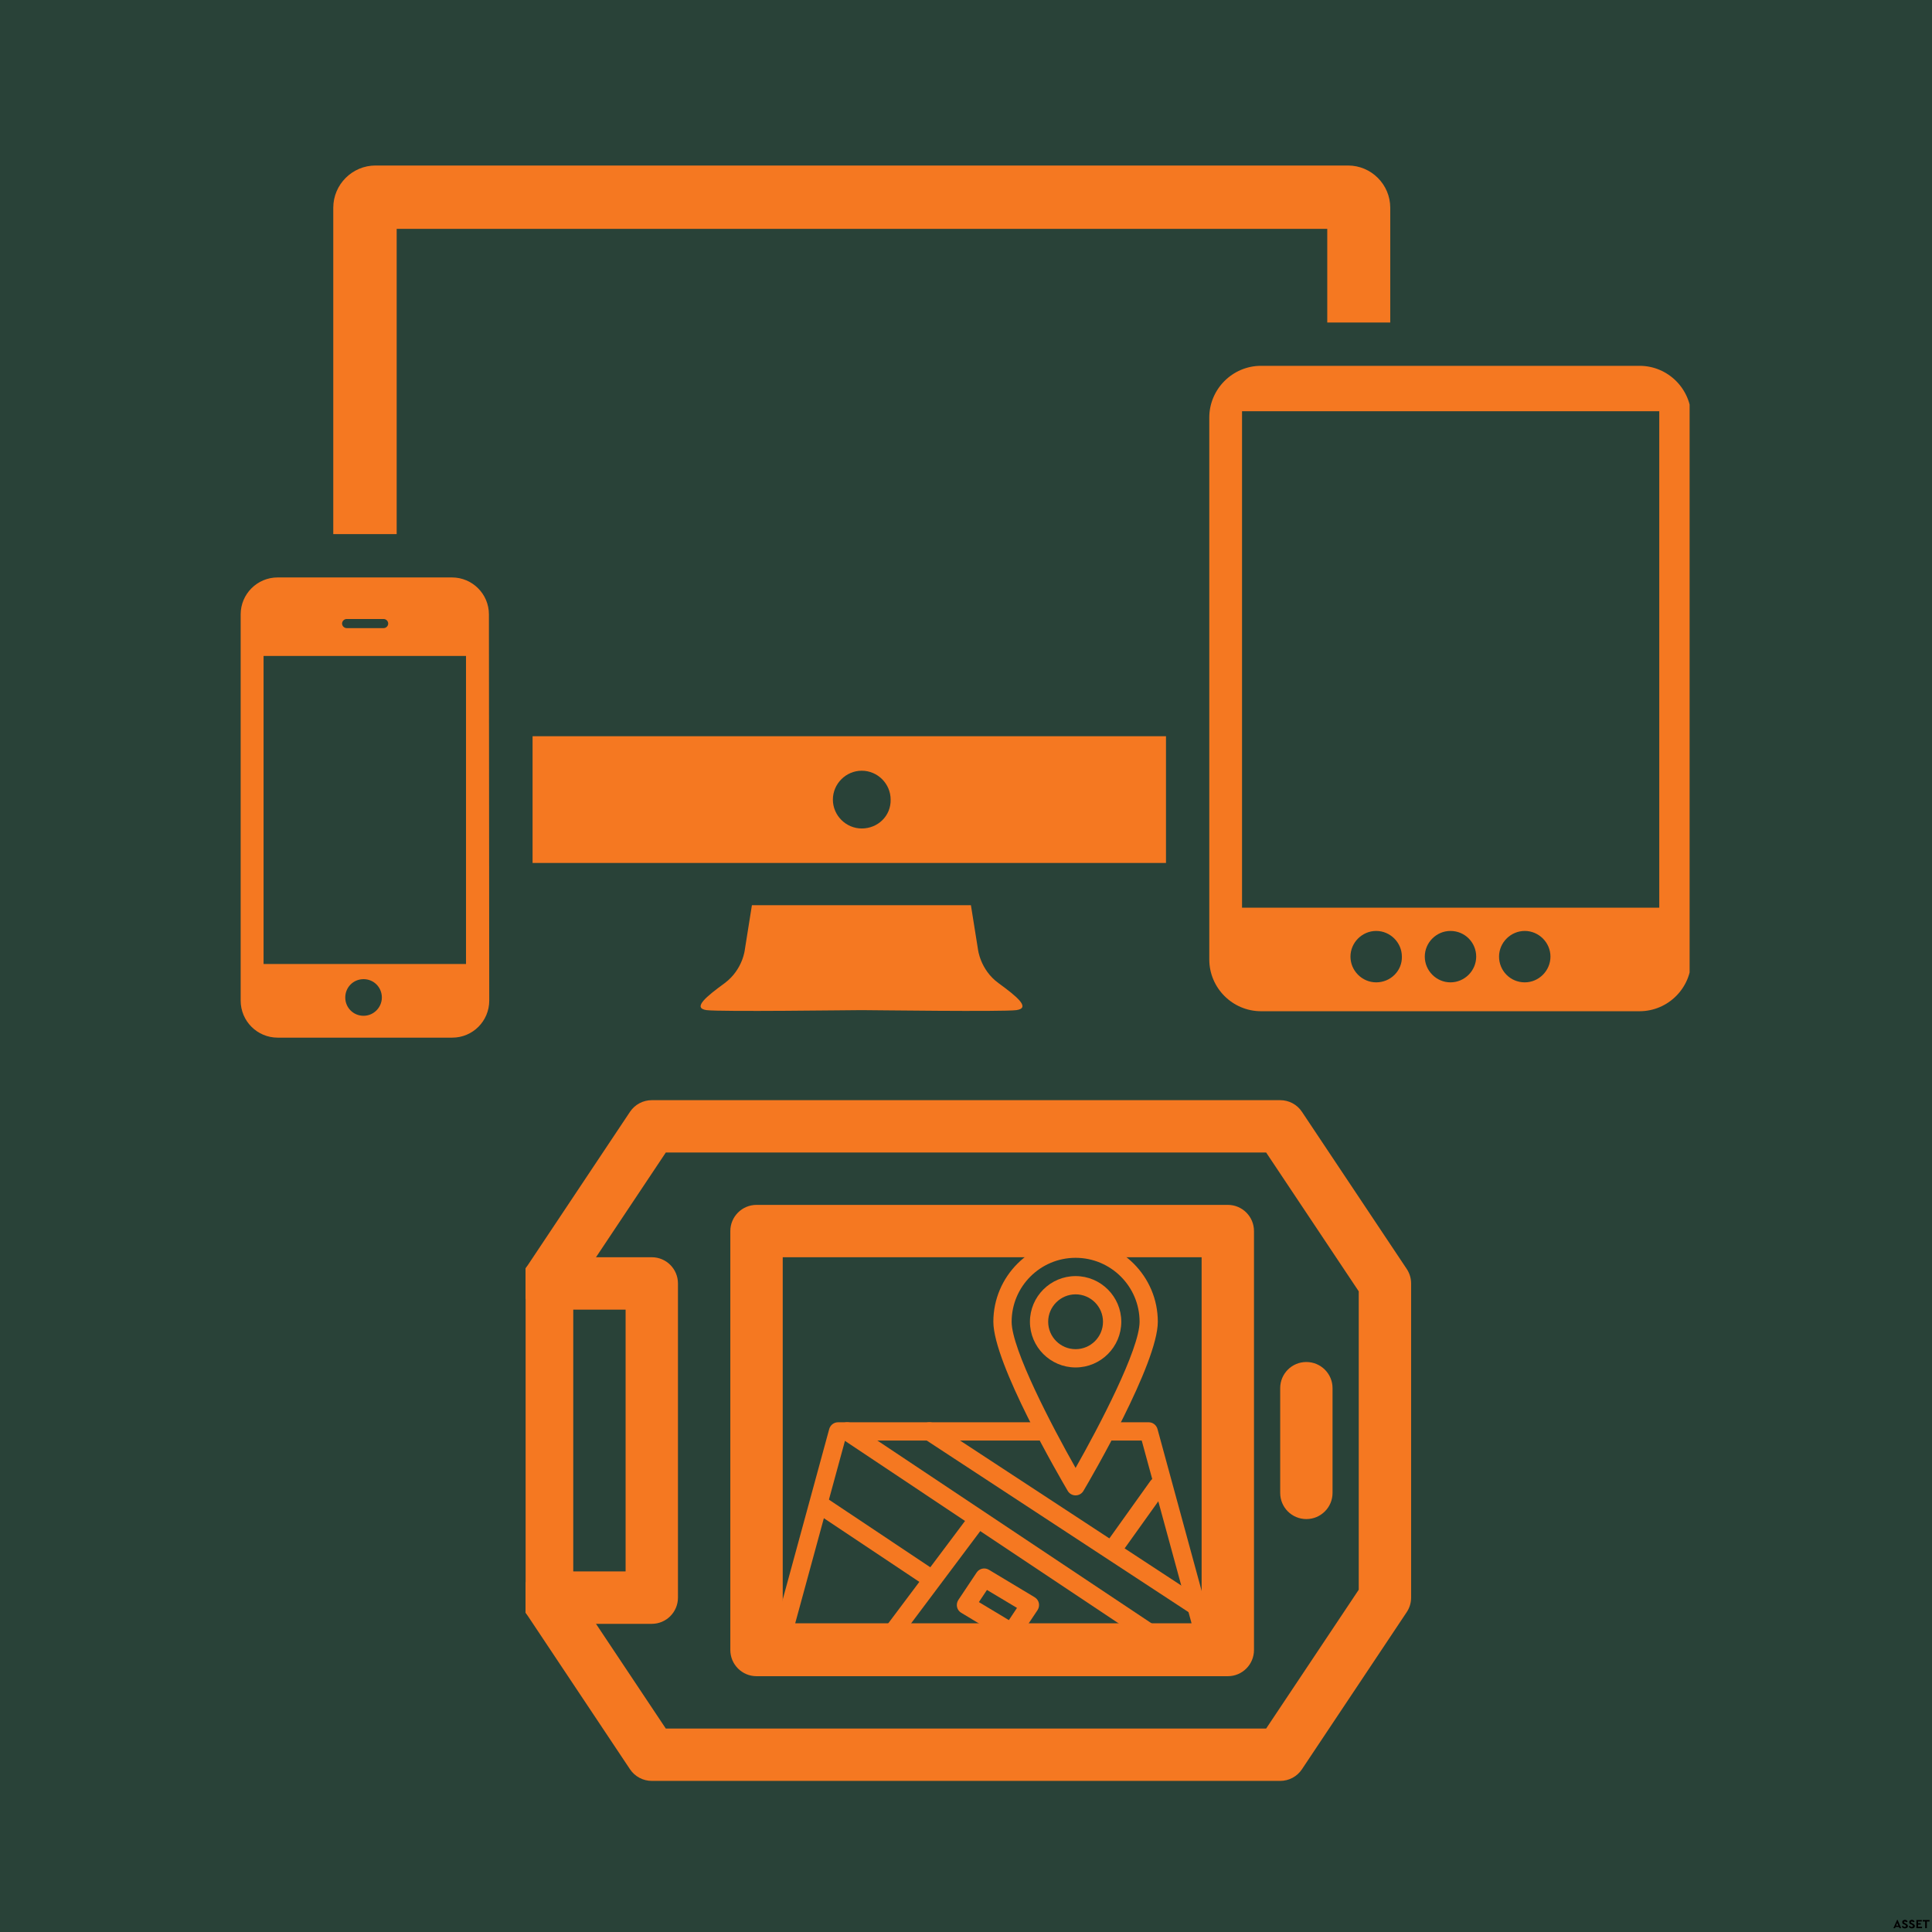
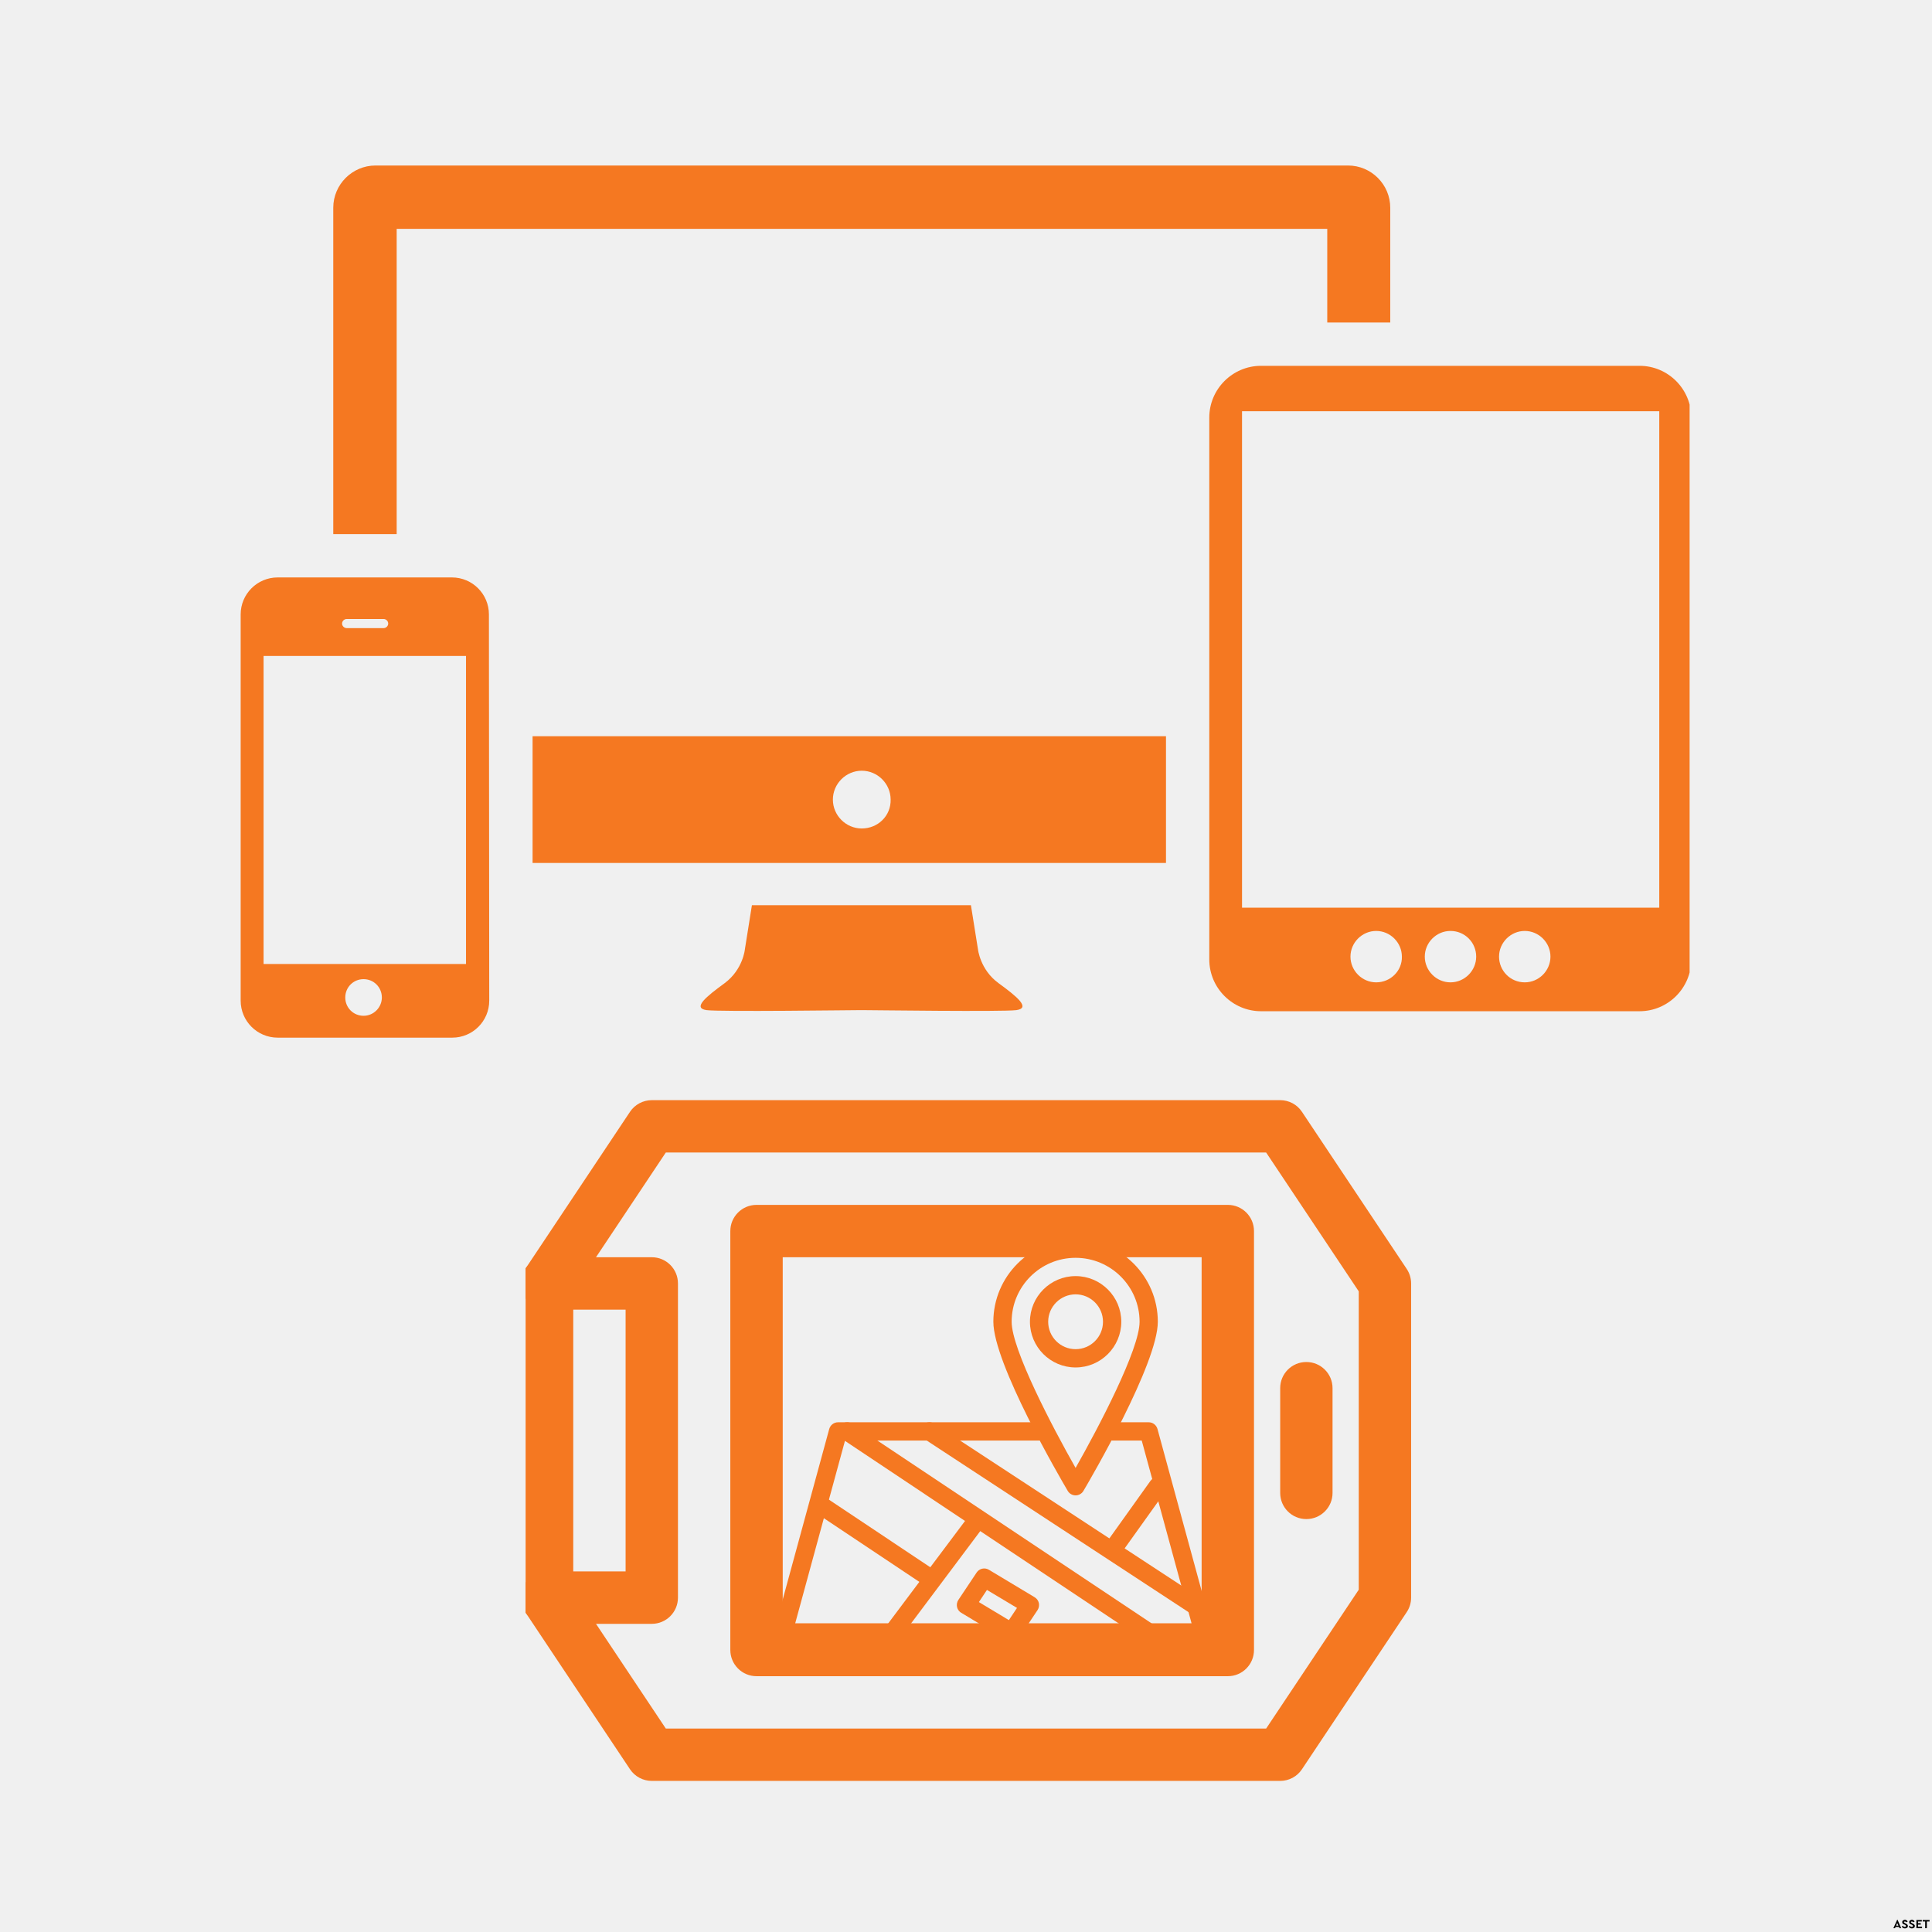
<svg xmlns="http://www.w3.org/2000/svg" width="192" zoomAndPan="magnify" viewBox="0 0 144 144" height="192" preserveAspectRatio="xMidYMid meet" version="1.0">
  <defs>
    <g />
-     <clipPath id="fee16c0aa8">
+     <clipPath id="a4a2791adf">
      <path d="M 17.934 43 L 37 43 L 37 77.586 L 17.934 77.586 Z M 17.934 43 " clip-rule="nonzero" />
    </clipPath>
-     <clipPath id="7a71025754">
+     <clipPath id="72c609148b">
      <path d="M 90 27 L 125.934 27 L 125.934 76 L 90 76 Z M 90 27 " clip-rule="nonzero" />
    </clipPath>
-     <clipPath id="a2d3b0e70b">
+     <clipPath id="34c9415277">
      <path d="M 24 12.336 L 104 12.336 L 104 40 L 24 40 Z M 24 12.336 " clip-rule="nonzero" />
    </clipPath>
-     <clipPath id="b4c95c2067">
+     <clipPath id="e12a5fc70d">
      <path d="M 39.176 82 L 105.176 82 L 105.176 132.984 L 39.176 132.984 Z M 39.176 82 " clip-rule="nonzero" />
    </clipPath>
-     <clipPath id="77408e96ed">
+     <clipPath id="5e9deed832">
      <path d="M 39.176 93 L 51 93 L 51 122 L 39.176 122 Z M 39.176 93 " clip-rule="nonzero" />
    </clipPath>
-     <clipPath id="1f2cb8ae59">
+     <clipPath id="dc415f1d2b">
      <path d="M 57.688 106 L 90.688 106 L 90.688 122.387 L 57.688 122.387 Z M 57.688 106 " clip-rule="nonzero" />
    </clipPath>
-     <clipPath id="5c17f4b8eb">
+     <clipPath id="e1de9f065b">
      <path d="M 65 112 L 74 112 L 74 122.387 L 65 122.387 Z M 65 112 " clip-rule="nonzero" />
    </clipPath>
-     <clipPath id="835eb91052">
+     <clipPath id="4bb9eda6e4">
      <path d="M 62 106 L 87 106 L 87 122.387 L 62 122.387 Z M 62 106 " clip-rule="nonzero" />
    </clipPath>
-     <clipPath id="14949886d4">
+     <clipPath id="a2a8c25dd5">
      <path d="M 71 116 L 78 116 L 78 122.387 L 71 122.387 Z M 71 116 " clip-rule="nonzero" />
    </clipPath>
-     <clipPath id="914a08e7d2">
+     <clipPath id="f70eaae2b0">
      <path d="M 74 92.387 L 87 92.387 L 87 112 L 74 112 Z M 74 92.387 " clip-rule="nonzero" />
    </clipPath>
  </defs>
-   <rect x="-14.4" width="172.8" fill="#ffffff" y="-14.4" height="172.8" fill-opacity="1" />
-   <rect x="-14.4" width="172.8" fill="#294238" y="-14.4" height="172.8" fill-opacity="1" />
  <path fill="#f57821" d="M 74.414 73.27 C 73.051 72.273 72.891 70.75 72.891 70.75 L 72.367 67.469 L 56.043 67.469 L 55.52 70.75 C 55.52 70.75 55.387 72.246 54.023 73.27 C 52.66 74.266 51.582 75.133 52.66 75.289 C 53.707 75.422 63.496 75.289 64.207 75.289 C 64.941 75.289 74.73 75.422 75.754 75.289 C 76.855 75.133 75.777 74.266 74.414 73.27 Z M 74.414 73.27 " fill-opacity="1" fill-rule="nonzero" />
-   <g clip-path="url(#fee16c0aa8)">
+   <g clip-path="url(#a4a2791adf)">
    <path fill="#f57821" d="M 36.441 45.793 C 36.441 44.273 35.207 43.039 33.684 43.039 L 20.695 43.039 C 19.172 43.039 17.938 44.273 17.938 45.793 L 17.938 74.582 C 17.938 76.105 19.172 77.34 20.695 77.34 L 33.711 77.34 C 35.234 77.34 36.465 76.105 36.465 74.582 Z M 25.84 46.137 L 28.594 46.137 C 28.777 46.137 28.934 46.293 28.934 46.477 C 28.934 46.66 28.777 46.816 28.594 46.816 L 25.84 46.816 C 25.656 46.816 25.496 46.66 25.496 46.477 C 25.496 46.293 25.656 46.137 25.84 46.137 Z M 27.098 75.711 C 26.336 75.711 25.734 75.105 25.734 74.348 C 25.734 73.586 26.336 72.98 27.098 72.98 C 27.859 72.98 28.461 73.586 28.461 74.348 C 28.461 75.082 27.859 75.711 27.098 75.711 Z M 34.734 71.852 L 19.645 71.852 L 19.645 48.891 L 34.734 48.891 Z M 34.734 71.852 " fill-opacity="1" fill-rule="nonzero" />
  </g>
-   <g clip-path="url(#7a71025754)">
+   <g clip-path="url(#72c609148b)">
    <path fill="#f57821" d="M 122.203 27.266 L 93.992 27.266 C 91.867 27.266 90.133 29 90.133 31.125 L 90.133 71.512 C 90.133 73.637 91.867 75.371 93.992 75.371 L 122.203 75.371 C 124.328 75.371 126.059 73.637 126.059 71.512 L 126.059 31.125 C 126.059 29 124.328 27.266 122.203 27.266 Z M 102.574 73.219 C 101.523 73.219 100.656 72.352 100.656 71.301 C 100.656 70.254 101.523 69.387 102.574 69.387 C 103.621 69.387 104.488 70.254 104.488 71.301 C 104.516 72.352 103.648 73.219 102.574 73.219 Z M 108.109 73.219 C 107.059 73.219 106.195 72.352 106.195 71.301 C 106.195 70.254 107.059 69.387 108.109 69.387 C 109.188 69.387 110.027 70.254 110.027 71.301 C 110.027 72.352 109.16 73.219 108.109 73.219 Z M 113.648 73.219 C 112.57 73.219 111.73 72.352 111.73 71.301 C 111.73 70.254 112.598 69.387 113.648 69.387 C 114.695 69.387 115.562 70.254 115.562 71.301 C 115.562 72.352 114.695 73.219 113.648 73.219 Z M 123.645 67.652 L 92.574 67.652 L 92.574 30.652 L 123.672 30.652 L 123.672 67.652 Z M 123.645 67.652 " fill-opacity="1" fill-rule="nonzero" />
  </g>
-   <g clip-path="url(#a2d3b0e70b)">
+   <g clip-path="url(#34c9415277)">
    <path fill="#f57821" d="M 98.898 24.039 L 103.621 24.039 L 103.621 15.484 C 103.621 13.75 102.207 12.336 100.473 12.336 L 27.988 12.336 C 26.258 12.336 24.84 13.75 24.84 15.484 L 24.84 39.809 L 29.566 39.809 L 29.566 17.059 L 98.926 17.059 L 98.926 24.039 Z M 98.898 24.039 " fill-opacity="1" fill-rule="nonzero" />
  </g>
  <path fill="#f57821" d="M 39.695 54.875 L 39.695 64.32 L 86.906 64.32 L 86.906 54.875 Z M 64.23 61.75 C 63.051 61.75 62.078 60.777 62.078 59.598 C 62.078 58.418 63.051 57.445 64.23 57.445 C 65.414 57.445 66.383 58.418 66.383 59.598 C 66.41 60.805 65.438 61.75 64.23 61.75 Z M 64.23 61.75 " fill-opacity="1" fill-rule="nonzero" />
-   <g clip-path="url(#b4c95c2067)">
+   <g clip-path="url(#e12a5fc70d)">
    <path fill="#f57821" d="M 104.848 94.578 C 105.062 94.898 105.176 95.273 105.176 95.66 L 105.176 119.078 C 105.176 119.465 105.062 119.84 104.848 120.16 L 97.039 131.871 C 96.68 132.414 96.07 132.738 95.418 132.738 L 48.582 132.738 C 47.93 132.738 47.32 132.414 46.957 131.871 L 39.152 120.16 C 38.938 119.84 38.824 119.465 38.824 119.078 L 38.824 95.66 C 38.824 95.273 38.938 94.898 39.152 94.578 L 46.957 82.867 C 47.32 82.324 47.93 82 48.582 82 L 95.418 82 C 96.07 82 96.68 82.324 97.039 82.867 Z M 101.273 96.25 L 94.371 85.902 L 49.625 85.902 L 42.727 96.25 L 42.727 118.488 L 49.625 128.836 L 94.371 128.836 L 101.273 118.488 Z M 101.273 96.25 " fill-opacity="1" fill-rule="evenodd" />
  </g>
  <path fill="#f57821" d="M 91.516 89.805 C 92.594 89.805 93.465 90.68 93.465 91.758 L 93.465 122.98 C 93.465 124.059 92.594 124.934 91.516 124.934 L 56.387 124.934 C 55.309 124.934 54.434 124.059 54.434 122.98 L 54.434 91.758 C 54.434 90.68 55.309 89.805 56.387 89.805 Z M 89.562 93.707 L 58.34 93.707 L 58.34 121.031 L 89.562 121.031 Z M 89.562 93.707 " fill-opacity="1" fill-rule="evenodd" />
-   <g clip-path="url(#77408e96ed)">
+   <g clip-path="url(#5e9deed832)">
    <path fill="#f57821" d="M 48.582 93.707 C 49.66 93.707 50.531 94.582 50.531 95.66 L 50.531 119.078 C 50.531 120.156 49.66 121.031 48.582 121.031 L 40.773 121.031 C 39.695 121.031 38.824 120.156 38.824 119.078 C 38.824 118 39.695 117.125 40.773 117.125 L 46.629 117.125 L 46.629 97.613 L 40.773 97.613 C 39.695 97.613 38.824 96.738 38.824 95.66 C 38.824 94.582 39.695 93.707 40.773 93.707 Z M 48.582 93.707 " fill-opacity="1" fill-rule="evenodd" />
  </g>
  <path fill="#f57821" d="M 97.367 101.516 C 98.445 101.516 99.32 102.387 99.32 103.465 L 99.32 111.273 C 99.32 112.352 98.445 113.223 97.367 113.223 C 96.289 113.223 95.418 112.352 95.418 111.273 L 95.418 103.465 C 95.418 102.387 96.289 101.516 97.367 101.516 Z M 97.367 101.516 " fill-opacity="1" fill-rule="evenodd" />
-   <g clip-path="url(#1f2cb8ae59)">
+   <g clip-path="url(#dc415f1d2b)">
    <path fill="#f57821" d="M 89.703 122.352 L 58.375 122.352 C 58.164 122.352 57.965 122.254 57.836 122.086 C 57.707 121.918 57.664 121.699 57.719 121.492 L 61.805 106.512 C 61.887 106.215 62.156 106.008 62.461 106.008 L 77.445 106.008 C 77.82 106.008 78.125 106.312 78.125 106.688 C 78.125 107.066 77.82 107.371 77.445 107.371 L 62.984 107.371 L 59.27 120.992 L 88.812 120.992 L 85.098 107.371 L 82.895 107.371 C 82.516 107.371 82.211 107.066 82.211 106.688 C 82.211 106.312 82.516 106.008 82.895 106.008 L 85.617 106.008 C 85.926 106.008 86.191 106.215 86.273 106.512 L 90.359 121.492 C 90.414 121.699 90.371 121.918 90.242 122.086 C 90.117 122.254 89.914 122.352 89.703 122.352 Z M 89.703 122.352 " fill-opacity="1" fill-rule="nonzero" />
  </g>
-   <g clip-path="url(#5c17f4b8eb)">
+   <g clip-path="url(#e1de9f065b)">
    <path fill="#f57821" d="M 66.547 122.352 C 66.406 122.352 66.262 122.309 66.141 122.215 C 65.84 121.992 65.777 121.562 66.004 121.262 L 72.133 113.09 C 72.359 112.789 72.785 112.727 73.086 112.953 C 73.387 113.18 73.449 113.605 73.223 113.906 L 67.094 122.082 C 66.961 122.258 66.754 122.352 66.547 122.352 Z M 66.547 122.352 " fill-opacity="1" fill-rule="nonzero" />
  </g>
-   <g clip-path="url(#835eb91052)">
+   <g clip-path="url(#4bb9eda6e4)">
    <path fill="#f57821" d="M 85.617 122.352 C 85.488 122.352 85.355 122.316 85.238 122.238 L 62.766 107.254 C 62.453 107.047 62.367 106.625 62.578 106.312 C 62.785 106 63.207 105.914 63.52 106.121 L 85.996 121.105 C 86.309 121.312 86.391 121.734 86.184 122.047 C 86.055 122.246 85.836 122.352 85.617 122.352 Z M 85.617 122.352 " fill-opacity="1" fill-rule="nonzero" />
  </g>
  <path fill="#f57821" d="M 69.273 118.266 C 69.145 118.266 69.012 118.23 68.895 118.152 L 60.723 112.703 C 60.41 112.496 60.324 112.074 60.535 111.762 C 60.742 111.445 61.164 111.363 61.477 111.57 L 69.648 117.02 C 69.965 117.227 70.047 117.648 69.84 117.961 C 69.707 118.16 69.492 118.266 69.273 118.266 Z M 69.273 118.266 " fill-opacity="1" fill-rule="nonzero" />
  <path fill="#f57821" d="M 82.895 116.223 C 82.754 116.223 82.617 116.184 82.496 116.098 C 82.191 115.879 82.121 115.453 82.34 115.148 L 85.746 110.379 C 85.965 110.074 86.391 110.004 86.695 110.223 C 87 110.441 87.07 110.867 86.852 111.172 L 83.445 115.938 C 83.312 116.125 83.105 116.223 82.895 116.223 Z M 82.895 116.223 " fill-opacity="1" fill-rule="nonzero" />
  <path fill="#f57821" d="M 89.023 120.309 C 88.895 120.309 88.766 120.273 88.648 120.199 L 68.902 107.258 C 68.586 107.055 68.5 106.629 68.703 106.316 C 68.91 106.004 69.332 105.914 69.645 106.117 L 89.395 119.059 C 89.711 119.262 89.797 119.688 89.594 120 C 89.461 120.199 89.242 120.309 89.023 120.309 Z M 89.023 120.309 " fill-opacity="1" fill-rule="nonzero" />
-   <g clip-path="url(#14949886d4)">
+   <g clip-path="url(#a2a8c25dd5)">
    <path fill="#f57821" d="M 75.402 122.352 C 75.281 122.352 75.16 122.32 75.051 122.254 L 71.648 120.211 C 71.488 120.117 71.371 119.961 71.332 119.777 C 71.293 119.598 71.328 119.406 71.43 119.25 L 72.793 117.207 C 72.992 116.906 73.395 116.812 73.711 117.004 L 77.113 119.047 C 77.273 119.141 77.391 119.301 77.43 119.48 C 77.469 119.664 77.434 119.852 77.332 120.008 L 75.969 122.051 C 75.836 122.246 75.621 122.352 75.402 122.352 Z M 72.961 119.41 L 75.195 120.754 L 75.801 119.844 L 73.562 118.504 Z M 72.961 119.41 " fill-opacity="1" fill-rule="nonzero" />
  </g>
  <path fill="#f57821" d="M 80.168 101.922 C 78.293 101.922 76.766 100.395 76.766 98.516 C 76.766 96.641 78.293 95.113 80.168 95.113 C 82.047 95.113 83.574 96.641 83.574 98.516 C 83.574 100.395 82.047 101.922 80.168 101.922 Z M 80.168 96.473 C 79.043 96.473 78.125 97.391 78.125 98.516 C 78.125 99.645 79.043 100.559 80.168 100.559 C 81.297 100.559 82.211 99.645 82.211 98.516 C 82.211 97.391 81.297 96.473 80.168 96.473 Z M 80.168 96.473 " fill-opacity="1" fill-rule="nonzero" />
-   <g clip-path="url(#914a08e7d2)">
+   <g clip-path="url(#f70eaae2b0)">
    <path fill="#f57821" d="M 80.168 111.457 C 79.926 111.457 79.703 111.328 79.582 111.121 C 79.016 110.16 74.039 101.621 74.039 98.516 C 74.039 95.137 76.789 92.387 80.168 92.387 C 83.547 92.387 86.297 95.137 86.297 98.516 C 86.297 101.621 81.324 110.16 80.754 111.121 C 80.633 111.328 80.41 111.457 80.168 111.457 Z M 80.168 93.75 C 77.539 93.75 75.402 95.887 75.402 98.516 C 75.402 100.57 78.441 106.363 80.168 109.41 C 81.895 106.363 84.938 100.57 84.938 98.516 C 84.938 95.887 82.797 93.75 80.168 93.75 Z M 80.168 93.75 " fill-opacity="1" fill-rule="nonzero" />
  </g>
  <g fill="#000000" fill-opacity="1">
    <g transform="translate(141.1064, 143.7159)">
      <g>
        <path d="M 0.469 0 L 0.438 -0.094 L 0.172 -0.094 L 0.141 0 L 0.016 0 L 0.297 -0.625 L 0.328 -0.625 L 0.594 0 Z M 0.391 -0.188 L 0.297 -0.391 L 0.219 -0.188 Z M 0.391 -0.188 " />
      </g>
    </g>
  </g>
  <g fill="#000000" fill-opacity="1">
    <g transform="translate(141.7195, 143.7159)">
      <g>
        <path d="M 0.031 -0.125 L 0.109 -0.188 C 0.129 -0.156 0.148 -0.129 0.172 -0.109 C 0.203 -0.098 0.234 -0.094 0.266 -0.094 C 0.285 -0.094 0.301 -0.098 0.312 -0.109 C 0.332 -0.117 0.344 -0.141 0.344 -0.172 C 0.344 -0.18 0.336 -0.191 0.328 -0.203 C 0.316 -0.211 0.301 -0.227 0.281 -0.25 L 0.203 -0.281 C 0.148 -0.289 0.113 -0.312 0.094 -0.344 C 0.07 -0.375 0.062 -0.41 0.062 -0.453 C 0.062 -0.484 0.066 -0.508 0.078 -0.531 C 0.098 -0.562 0.125 -0.582 0.156 -0.594 C 0.188 -0.613 0.223 -0.625 0.266 -0.625 C 0.305 -0.625 0.344 -0.613 0.375 -0.594 C 0.414 -0.57 0.445 -0.539 0.469 -0.5 L 0.375 -0.438 C 0.344 -0.477 0.305 -0.5 0.266 -0.5 C 0.242 -0.5 0.223 -0.492 0.203 -0.484 C 0.191 -0.484 0.188 -0.473 0.188 -0.453 C 0.188 -0.441 0.191 -0.43 0.203 -0.422 C 0.211 -0.41 0.234 -0.395 0.266 -0.375 L 0.328 -0.344 C 0.379 -0.32 0.414 -0.297 0.438 -0.266 C 0.469 -0.242 0.484 -0.211 0.484 -0.172 C 0.484 -0.129 0.473 -0.094 0.453 -0.062 C 0.43 -0.039 0.398 -0.02 0.359 0 C 0.328 0.008 0.297 0.016 0.266 0.016 C 0.211 0.016 0.164 0.004 0.125 -0.016 C 0.082 -0.047 0.051 -0.082 0.031 -0.125 Z M 0.031 -0.125 " />
      </g>
    </g>
  </g>
  <g fill="#000000" fill-opacity="1">
    <g transform="translate(142.238, 143.7159)">
      <g>
        <path d="M 0.031 -0.125 L 0.109 -0.188 C 0.129 -0.156 0.148 -0.129 0.172 -0.109 C 0.203 -0.098 0.234 -0.094 0.266 -0.094 C 0.285 -0.094 0.301 -0.098 0.312 -0.109 C 0.332 -0.117 0.344 -0.141 0.344 -0.172 C 0.344 -0.18 0.336 -0.191 0.328 -0.203 C 0.316 -0.211 0.301 -0.227 0.281 -0.25 L 0.203 -0.281 C 0.148 -0.289 0.113 -0.312 0.094 -0.344 C 0.07 -0.375 0.062 -0.41 0.062 -0.453 C 0.062 -0.484 0.066 -0.508 0.078 -0.531 C 0.098 -0.562 0.125 -0.582 0.156 -0.594 C 0.188 -0.613 0.223 -0.625 0.266 -0.625 C 0.305 -0.625 0.344 -0.613 0.375 -0.594 C 0.414 -0.57 0.445 -0.539 0.469 -0.5 L 0.375 -0.438 C 0.344 -0.477 0.305 -0.5 0.266 -0.5 C 0.242 -0.5 0.223 -0.492 0.203 -0.484 C 0.191 -0.484 0.188 -0.473 0.188 -0.453 C 0.188 -0.441 0.191 -0.43 0.203 -0.422 C 0.211 -0.41 0.234 -0.395 0.266 -0.375 L 0.328 -0.344 C 0.379 -0.32 0.414 -0.297 0.438 -0.266 C 0.469 -0.242 0.484 -0.211 0.484 -0.172 C 0.484 -0.129 0.473 -0.094 0.453 -0.062 C 0.43 -0.039 0.398 -0.02 0.359 0 C 0.328 0.008 0.297 0.016 0.266 0.016 C 0.211 0.016 0.164 0.004 0.125 -0.016 C 0.082 -0.047 0.051 -0.082 0.031 -0.125 Z M 0.031 -0.125 " />
      </g>
    </g>
  </g>
  <g fill="#000000" fill-opacity="1">
    <g transform="translate(142.7565, 143.7159)">
      <g>
        <path d="M 0.078 0 L 0.078 -0.609 L 0.484 -0.609 L 0.484 -0.5 L 0.203 -0.5 L 0.203 -0.375 L 0.406 -0.375 L 0.406 -0.266 L 0.203 -0.266 L 0.203 -0.109 L 0.5 -0.109 L 0.5 0 Z M 0.078 0 " />
      </g>
    </g>
  </g>
  <g fill="#000000" fill-opacity="1">
    <g transform="translate(143.288, 143.7159)">
      <g>
        <path d="M 0.203 0 L 0.203 -0.5 L 0.016 -0.5 L 0.016 -0.609 L 0.531 -0.609 L 0.531 -0.5 L 0.328 -0.5 L 0.328 0 Z M 0.203 0 " />
      </g>
    </g>
  </g>
</svg>
